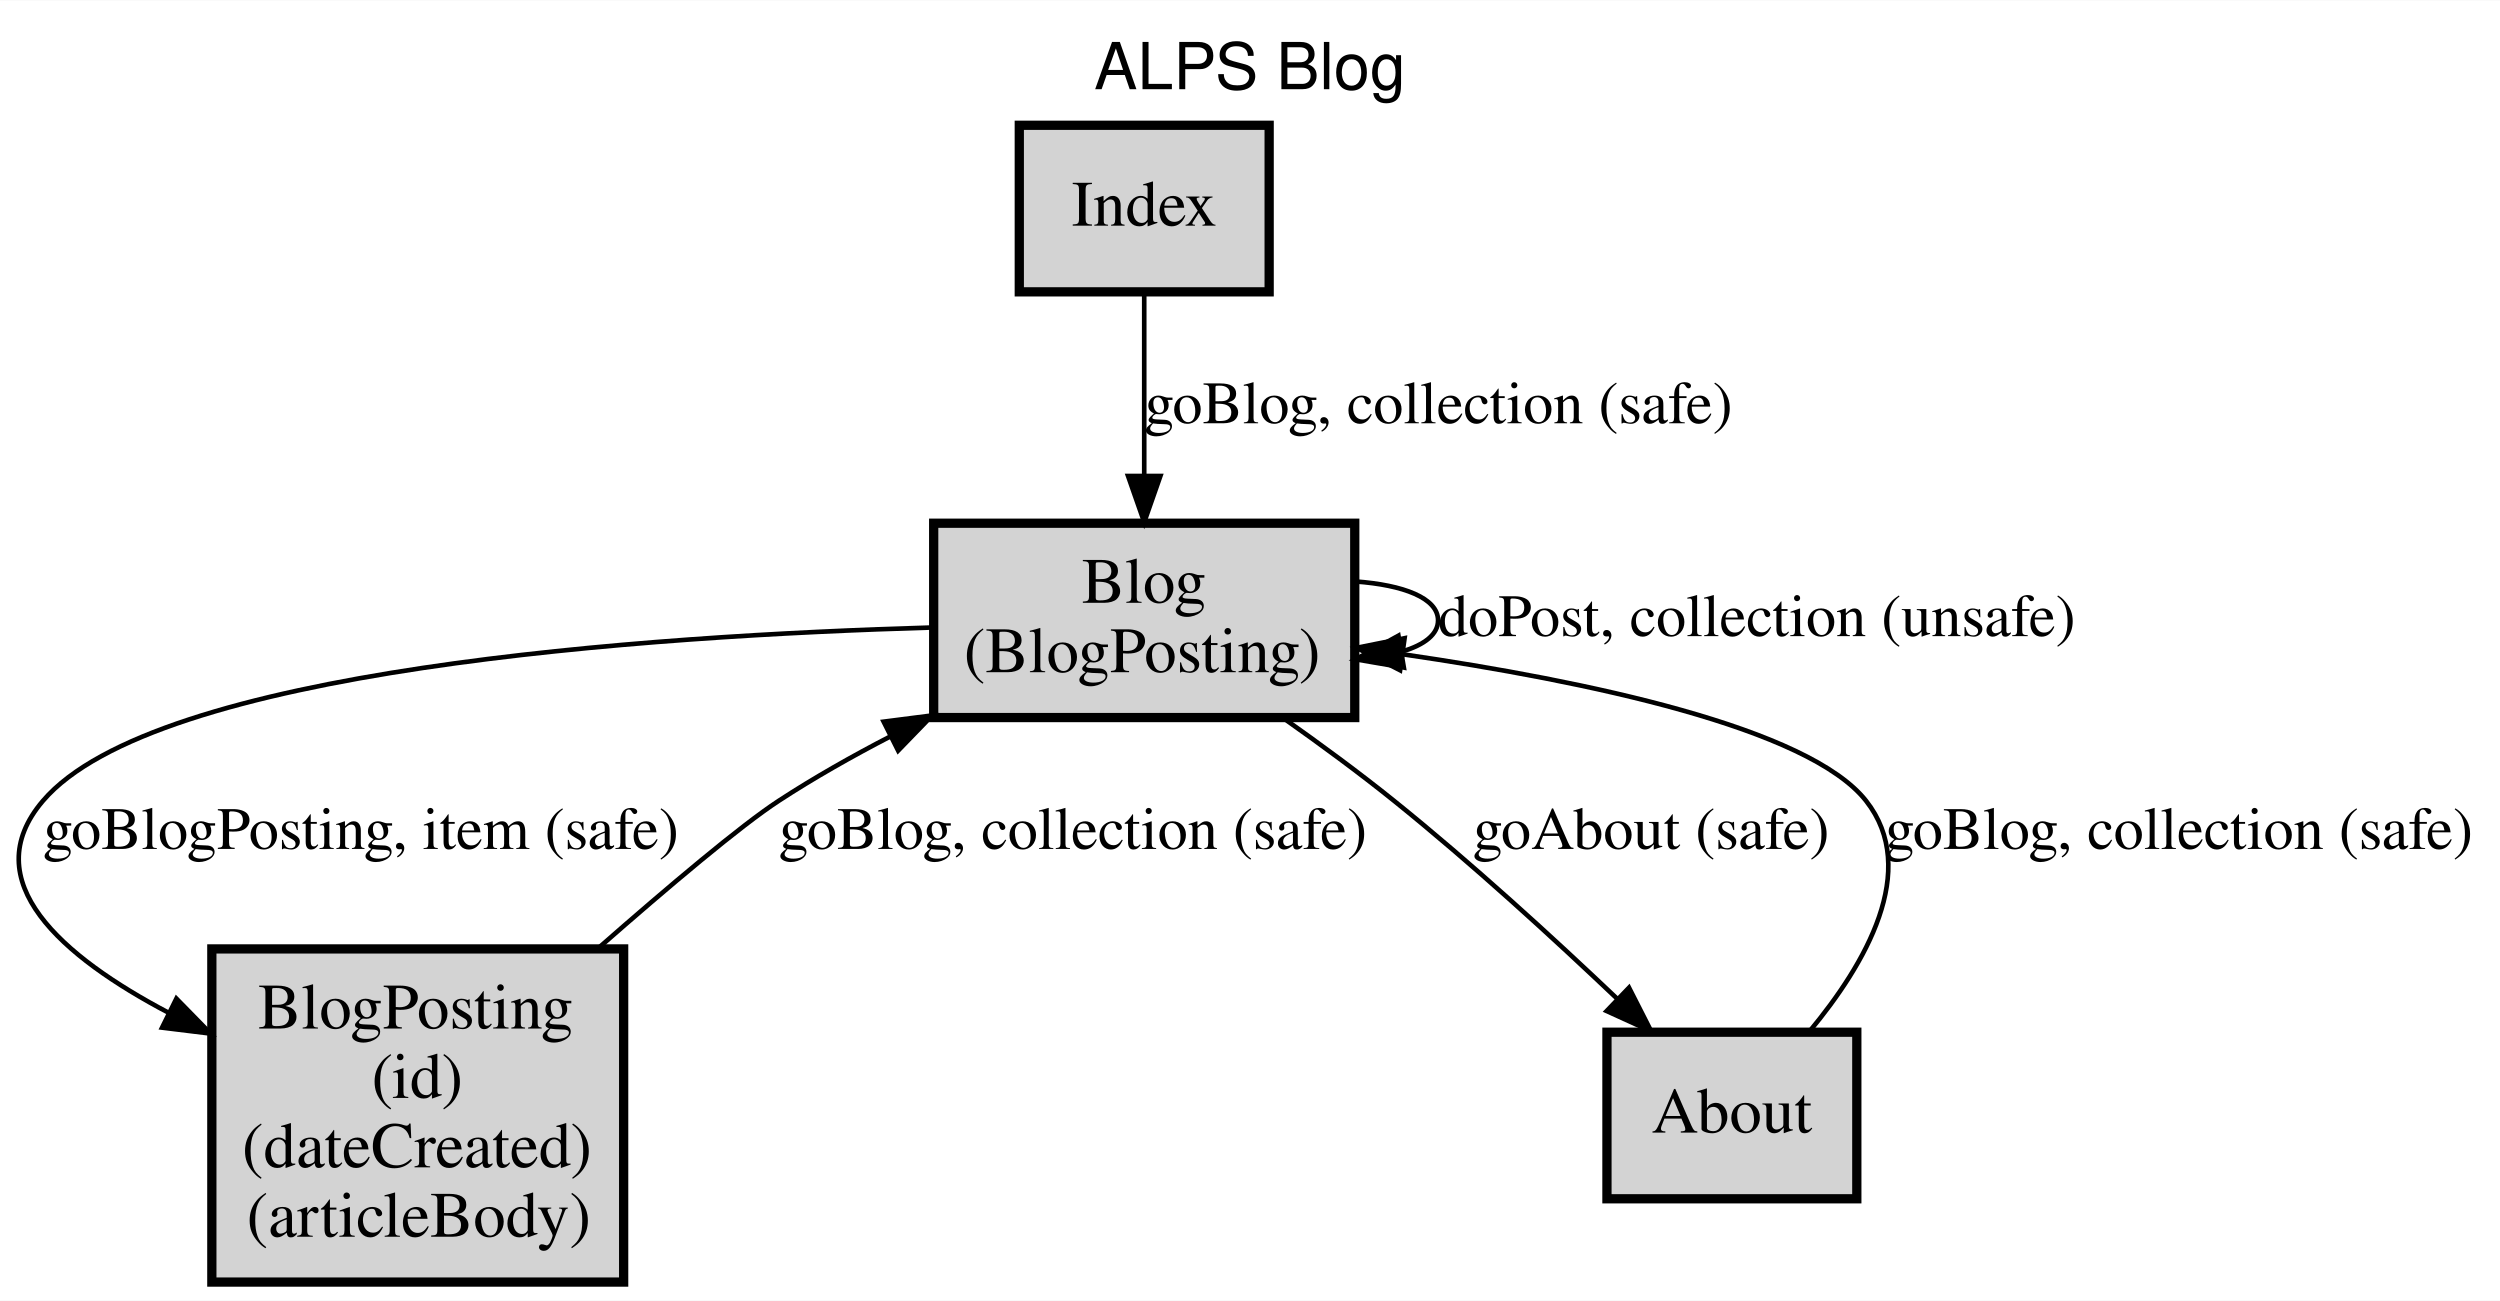
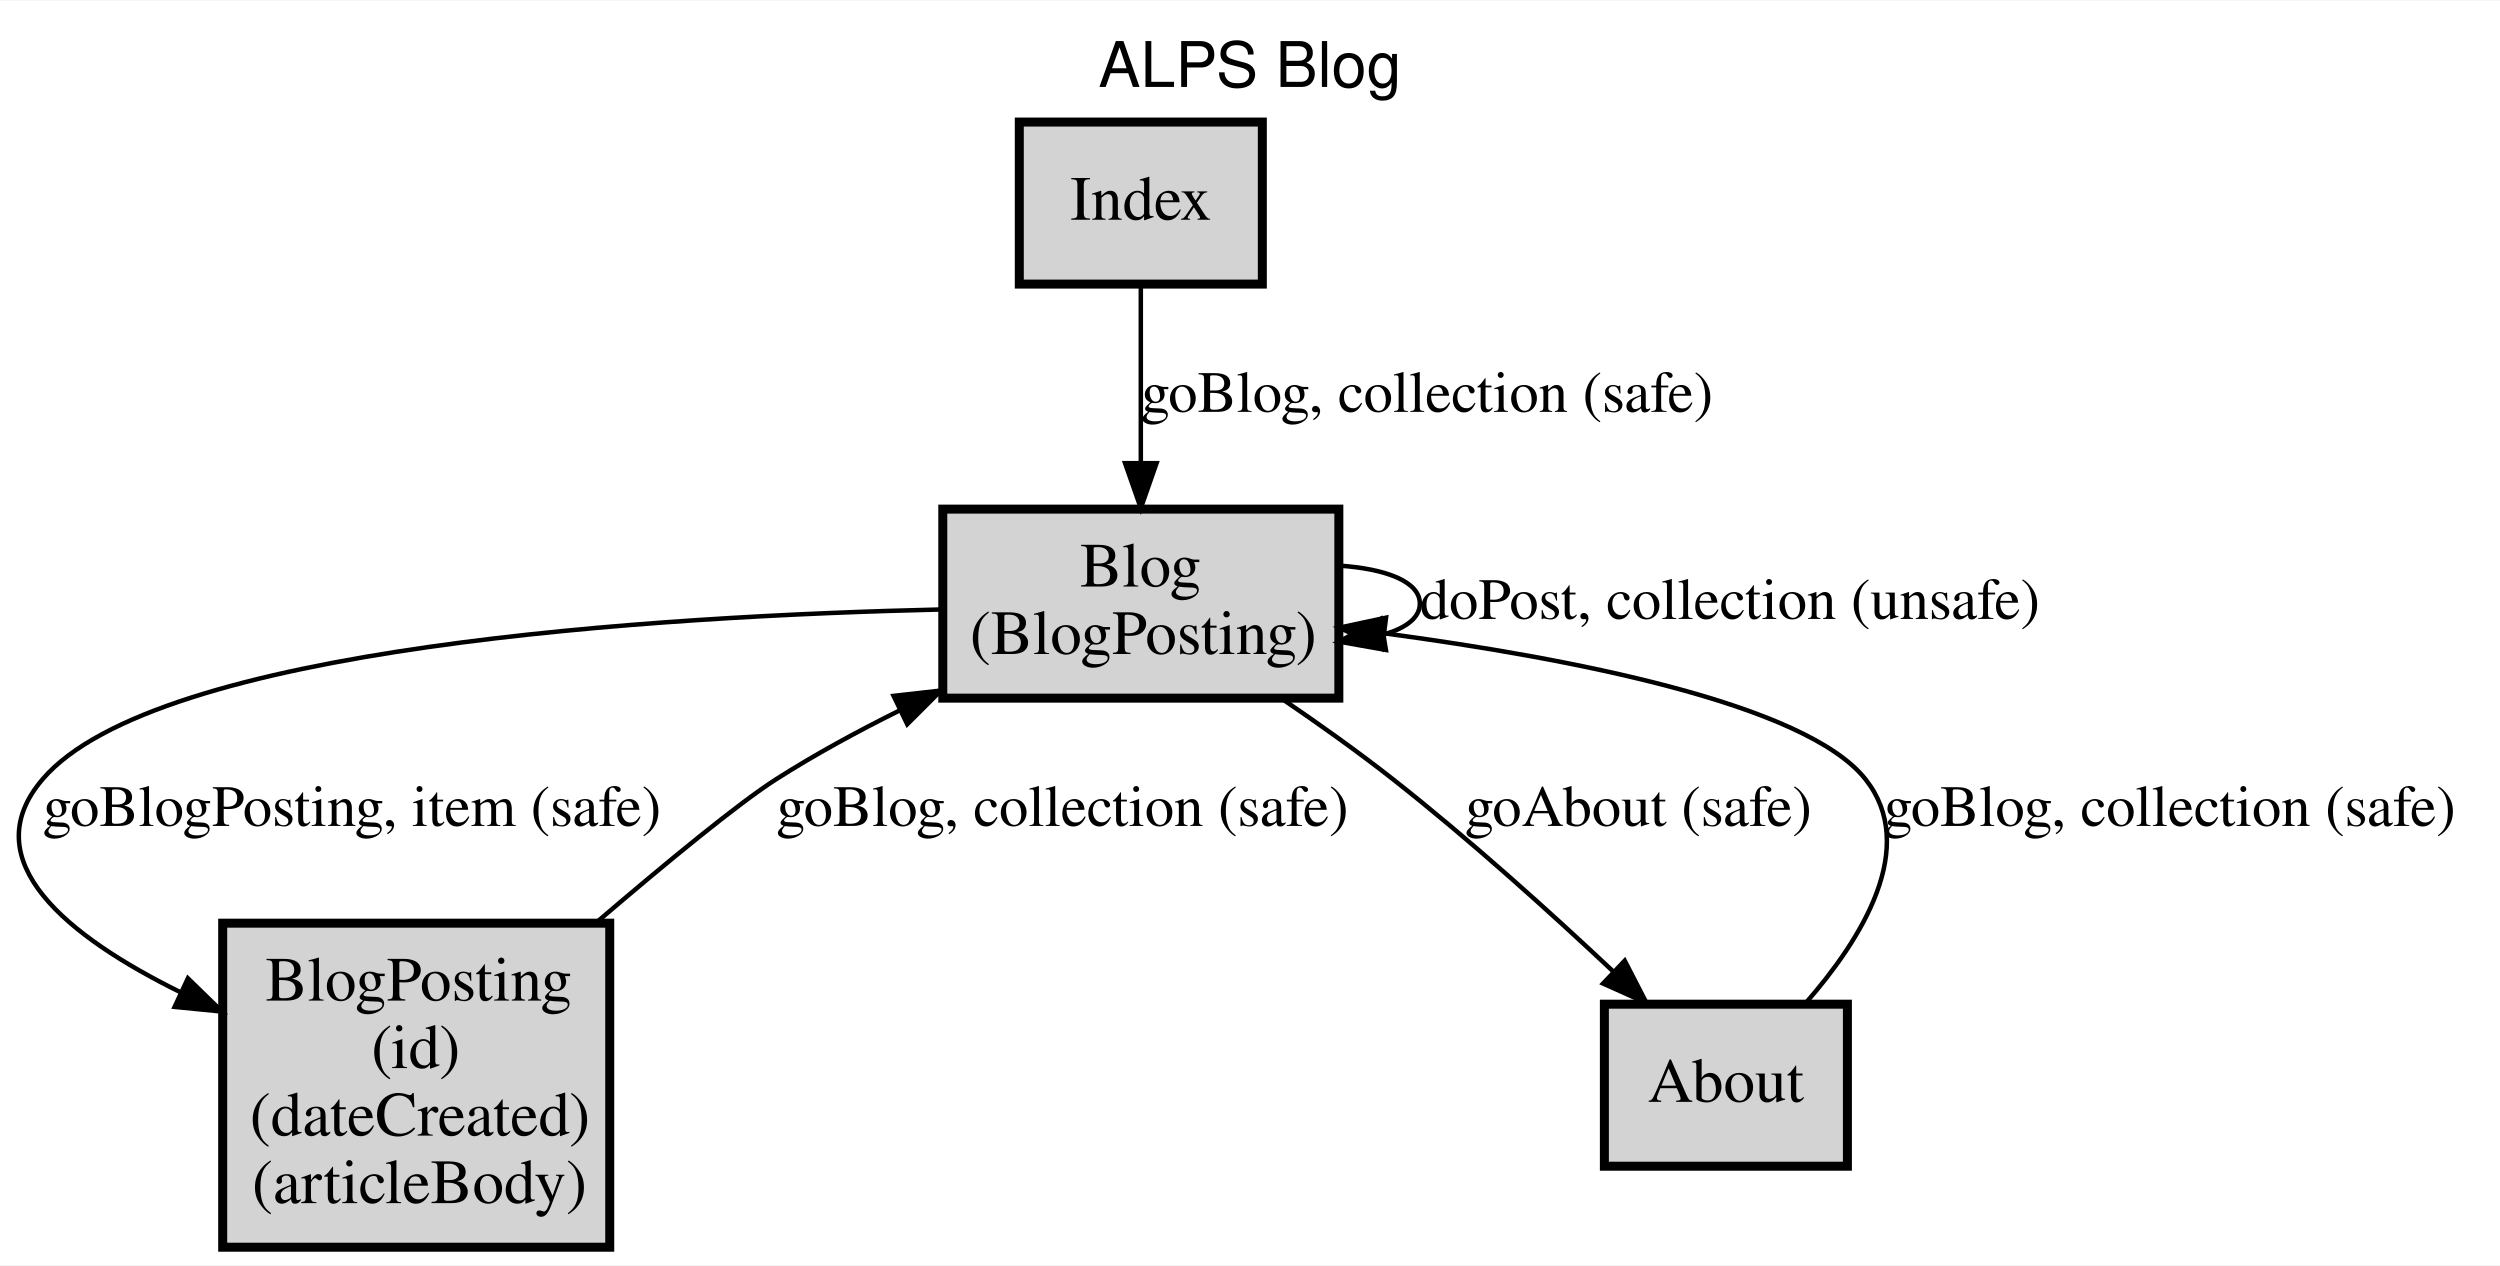
- <svg xmlns="http://www.w3.org/2000/svg" xmlns:xlink="http://www.w3.org/1999/xlink" width="540pt" height="281pt" viewBox="0.00 0.00 540.28 281.00">
+ <svg xmlns="http://www.w3.org/2000/svg" xmlns:xlink="http://www.w3.org/1999/xlink" width="555pt" height="281pt" viewBox="0.00 0.00 555.48 281.00">
  <g id="graph0" class="graph" transform="scale(1 1) rotate(0) translate(4 277)">
    <g id="a_graph0">
      <a xlink:href="index.html" xlink:title="ALPS Blog" target="_parent">
-         <polygon fill="white" stroke="transparent" points="-4,4 -4,-277 536.28,-277 536.28,4 -4,4" />
-         <text text-anchor="middle" x="266.14" y="-257.8" font-family="Helvetica,sans-Serif" font-size="14.00">ALPS Blog</text>
+         <polygon fill="white" stroke="transparent" points="-4,4 -4,-277 551.48,-277 551.48,4 -4,4" />
+         <text text-anchor="middle" x="273.74" y="-257.8" font-family="Helvetica,sans-Serif" font-size="14.00">ALPS Blog</text>
      </a>
    </g>
    <g id="node1" class="node">
      <g id="a_node1">
        <a xlink:href="docs/semantic.Blog.html" xlink:title="&lt;TABLE&gt;" target="_parent">
-           <polygon fill="lightgray" stroke="black" stroke-width="2" points="288.78,-164 197.78,-164 197.78,-122 288.78,-122 288.78,-164" />
-           <text text-anchor="start" x="229.78" y="-146.8" font-family="Times,serif" font-size="14.00">Blog</text>
-           <text text-anchor="start" x="204.28" y="-131.8" font-family="Times,serif" font-size="14.00">(BlogPosting)</text>
+           <polygon fill="lightgray" stroke="black" stroke-width="2" points="293.48,-164 205.48,-164 205.48,-122 293.48,-122 293.48,-164" />
+           <text text-anchor="start" x="235.98" y="-146.8" font-family="Times,serif" font-size="14.00">Blog</text>
+           <text text-anchor="start" x="211.48" y="-131.8" font-family="Times,serif" font-size="14.00">(BlogPosting)</text>
        </a>
      </g>
    </g>
    <g id="edge3" class="edge">
      <g id="a_edge3">
        <a xlink:href="docs/unsafe.doPost.html" xlink:title="doPost, collection (unsafe)" target="_parent">
-           <path fill="none" stroke="black" d="M288.95,-151.41C299.25,-150.66 306.78,-147.85 306.78,-143 306.78,-139.97 303.84,-137.74 299.12,-136.3" />
-           <polygon fill="black" stroke="black" points="299.39,-132.8 288.95,-134.59 298.22,-139.7 299.39,-132.8" />
+           <path fill="none" stroke="black" d="M293.5,-151.45C303.85,-150.76 311.48,-147.94 311.48,-143 311.48,-139.91 308.5,-137.65 303.73,-136.22" />
+           <polygon fill="black" stroke="black" points="303.94,-132.71 293.5,-134.55 302.8,-139.62 303.94,-132.71" />
        </a>
      </g>
      <g id="a_edge3-label">
        <a xlink:href="docs/unsafe.doPost.html" xlink:title="doPost, collection (unsafe)" target="_parent">
-           <text text-anchor="start" x="306.78" y="-139.6" font-family="Times,serif" font-size="13.00">doPost, collection (unsafe)</text>
+           <text text-anchor="start" x="311.48" y="-139.6" font-family="Times,serif" font-size="13.00">doPost, collection (unsafe)</text>
        </a>
      </g>
    </g>
    <g id="node2" class="node">
      <g id="a_node2">
        <a xlink:href="docs/semantic.BlogPosting.html" xlink:title="&lt;TABLE&gt;" target="_parent">
-           <polygon fill="lightgray" stroke="black" stroke-width="2" points="130.78,-72 41.78,-72 41.78,0 130.78,0 130.78,-72" />
-           <text text-anchor="start" x="51.78" y="-54.8" font-family="Times,serif" font-size="14.00">BlogPosting</text>
-           <text text-anchor="start" x="76.28" y="-39.8" font-family="Times,serif" font-size="14.00">(id)</text>
-           <text text-anchor="start" x="48.28" y="-24.8" font-family="Times,serif" font-size="14.00">(dateCreated)</text>
-           <text text-anchor="start" x="49.28" y="-9.8" font-family="Times,serif" font-size="14.00">(articleBody)</text>
+           <polygon fill="lightgray" stroke="black" stroke-width="2" points="131.48,-72 45.48,-72 45.48,0 131.48,0 131.48,-72" />
+           <text text-anchor="start" x="54.98" y="-54.8" font-family="Times,serif" font-size="14.00">BlogPosting</text>
+           <text text-anchor="start" x="78.48" y="-39.8" font-family="Times,serif" font-size="14.00">(id)</text>
+           <text text-anchor="start" x="51.48" y="-24.8" font-family="Times,serif" font-size="14.00">(dateCreated)</text>
+           <text text-anchor="start" x="51.98" y="-9.8" font-family="Times,serif" font-size="14.00">(articleBody)</text>
        </a>
      </g>
    </g>
    <g id="edge4" class="edge">
      <g id="a_edge4">
        <a xlink:href="docs/safe.goBlogPosting.html" xlink:title="goBlogPosting, item (safe)" target="_parent">
-           <path fill="none" stroke="black" d="M197.71,-141.47C135.67,-139.68 29.52,-132.41 5.28,-104 -9.47,-86.7 9.32,-70.37 32.5,-58.17" />
-           <polygon fill="black" stroke="black" points="34.12,-61.27 41.53,-53.7 31.02,-54.99 34.12,-61.27" />
+           <path fill="none" stroke="black" d="M205.42,-141.71C142.24,-140.26 30.71,-133.47 5.48,-104 -10.08,-85.83 11.18,-68.95 36.07,-56.67" />
+           <polygon fill="black" stroke="black" points="37.75,-59.75 45.34,-52.36 34.8,-53.4 37.75,-59.75" />
        </a>
      </g>
      <g id="a_edge4-label">
        <a xlink:href="docs/safe.goBlogPosting.html" xlink:title="goBlogPosting, item (safe)" target="_parent">
-           <text text-anchor="start" x="5.28" y="-93.6" font-family="Times,serif" font-size="13.00">goBlogPosting, item (safe)</text>
+           <text text-anchor="start" x="5.48" y="-93.6" font-family="Times,serif" font-size="13.00">goBlogPosting, item (safe)</text>
        </a>
      </g>
    </g>
    <g id="node3" class="node">
      <g id="a_node3">
        <a xlink:href="docs/semantic.About.html" xlink:title="About" target="_parent">
-           <polygon fill="lightgray" stroke="black" stroke-width="2" points="397.28,-54 343.28,-54 343.28,-18 397.28,-18 397.28,-54" />
-           <text text-anchor="middle" x="370.28" y="-32.3" font-family="Times,serif" font-size="14.00">About</text>
+           <polygon fill="lightgray" stroke="black" stroke-width="2" points="406.48,-54 352.48,-54 352.48,-18 406.48,-18 406.48,-54" />
+           <text text-anchor="middle" x="379.48" y="-32.3" font-family="Times,serif" font-size="14.00">About</text>
        </a>
      </g>
    </g>
    <g id="edge2" class="edge">
      <g id="a_edge2">
        <a xlink:href="docs/safe.goAbout.html" xlink:title="goAbout (safe)" target="_parent">
-           <path fill="none" stroke="black" d="M273.22,-121.97C281.19,-116.35 289.69,-110.11 297.28,-104 314.01,-90.53 331.79,-74.26 345.61,-61.12" />
-           <polygon fill="black" stroke="black" points="348.05,-63.63 352.85,-54.19 343.21,-58.58 348.05,-63.63" />
+           <path fill="none" stroke="black" d="M280.84,-121.85C289.02,-116.29 297.72,-110.1 305.48,-104 322.49,-90.63 340.52,-74.36 354.52,-61.2" />
+           <polygon fill="black" stroke="black" points="357,-63.67 361.85,-54.25 352.18,-58.59 357,-63.67" />
        </a>
      </g>
      <g id="a_edge2-label">
        <a xlink:href="docs/safe.goAbout.html" xlink:title="goAbout (safe)" target="_parent">
-           <text text-anchor="start" x="314.28" y="-93.6" font-family="Times,serif" font-size="13.00">goAbout (safe)</text>
+           <text text-anchor="start" x="321.48" y="-93.6" font-family="Times,serif" font-size="13.00">goAbout (safe)</text>
        </a>
      </g>
    </g>
    <g id="edge5" class="edge">
      <g id="a_edge5">
        <a xlink:href="docs/safe.goBlog.html" xlink:title="goBlog, collection (safe)" target="_parent">
-           <path fill="none" stroke="black" d="M125.43,-72.28C140.51,-85.5 156.06,-98.63 164.28,-104 171.86,-108.95 180.18,-113.66 188.49,-117.96" />
-           <polygon fill="black" stroke="black" points="186.96,-121.11 197.47,-122.46 190.1,-114.85 186.96,-121.11" />
+           <path fill="none" stroke="black" d="M128.66,-72.29C144.13,-85.52 160.08,-98.64 168.48,-104 177.02,-109.45 186.47,-114.59 195.81,-119.23" />
+           <polygon fill="black" stroke="black" points="194.55,-122.5 205.08,-123.69 197.58,-116.2 194.55,-122.5" />
        </a>
      </g>
      <g id="a_edge5-label">
        <a xlink:href="docs/safe.goBlog.html" xlink:title="goBlog, collection (safe)" target="_parent">
-           <text text-anchor="start" x="164.28" y="-93.6" font-family="Times,serif" font-size="13.00">goBlog, collection (safe)</text>
+           <text text-anchor="start" x="168.48" y="-93.6" font-family="Times,serif" font-size="13.00">goBlog, collection (safe)</text>
        </a>
      </g>
    </g>
    <g id="edge1" class="edge">
      <g id="a_edge1">
        <a xlink:href="docs/safe.goBlog.html" xlink:title="goBlog, collection (safe)" target="_parent">
-           <path fill="none" stroke="black" d="M387.12,-54.26C399.05,-68.62 411.03,-89.05 399.28,-104 386.85,-119.83 338.79,-129.89 299.26,-135.66" />
-           <polygon fill="black" stroke="black" points="298.58,-132.22 289.16,-137.07 299.55,-139.15 298.58,-132.22" />
+           <path fill="none" stroke="black" d="M397.16,-54.19C409.71,-68.51 422.41,-88.93 410.48,-104 397.22,-120.75 345.02,-130.86 303.6,-136.4" />
+           <polygon fill="black" stroke="black" points="303.08,-132.94 293.61,-137.67 303.97,-139.88 303.08,-132.94" />
        </a>
      </g>
      <g id="a_edge1-label">
        <a xlink:href="docs/safe.goBlog.html" xlink:title="goBlog, collection (safe)" target="_parent">
-           <text text-anchor="start" x="403.28" y="-93.6" font-family="Times,serif" font-size="13.00">goBlog, collection (safe)</text>
+           <text text-anchor="start" x="414.48" y="-93.6" font-family="Times,serif" font-size="13.00">goBlog, collection (safe)</text>
        </a>
      </g>
    </g>
    <g id="node4" class="node">
      <g id="a_node4">
        <a xlink:href="docs/semantic.Index.html" xlink:title="Index" target="_parent">
-           <polygon fill="lightgray" stroke="black" stroke-width="2" points="270.28,-250 216.28,-250 216.28,-214 270.28,-214 270.28,-250" />
-           <text text-anchor="middle" x="243.28" y="-228.3" font-family="Times,serif" font-size="14.00">Index</text>
+           <polygon fill="lightgray" stroke="black" stroke-width="2" points="276.48,-250 222.48,-250 222.48,-214 276.48,-214 276.48,-250" />
+           <text text-anchor="middle" x="249.48" y="-228.3" font-family="Times,serif" font-size="14.00">Index</text>
        </a>
      </g>
    </g>
    <g id="edge6" class="edge">
      <g id="a_edge6">
        <a xlink:href="docs/safe.goBlog.html" xlink:title="goBlog, collection (safe)" target="_parent">
-           <path fill="none" stroke="black" d="M243.28,-213.81C243.28,-202.56 243.28,-187.54 243.28,-174.32" />
-           <polygon fill="black" stroke="black" points="246.78,-174.21 243.28,-164.21 239.78,-174.21 246.78,-174.21" />
+           <path fill="none" stroke="black" d="M249.48,-213.81C249.48,-202.56 249.48,-187.54 249.48,-174.32" />
+           <polygon fill="black" stroke="black" points="252.98,-174.21 249.48,-164.21 245.98,-174.21 252.98,-174.21" />
        </a>
      </g>
      <g id="a_edge6-label">
        <a xlink:href="docs/safe.goBlog.html" xlink:title="goBlog, collection (safe)" target="_parent">
-           <text text-anchor="start" x="243.28" y="-185.6" font-family="Times,serif" font-size="13.00">goBlog, collection (safe)</text>
+           <text text-anchor="start" x="249.48" y="-185.6" font-family="Times,serif" font-size="13.00">goBlog, collection (safe)</text>
        </a>
      </g>
    </g>
  </g>
</svg>
